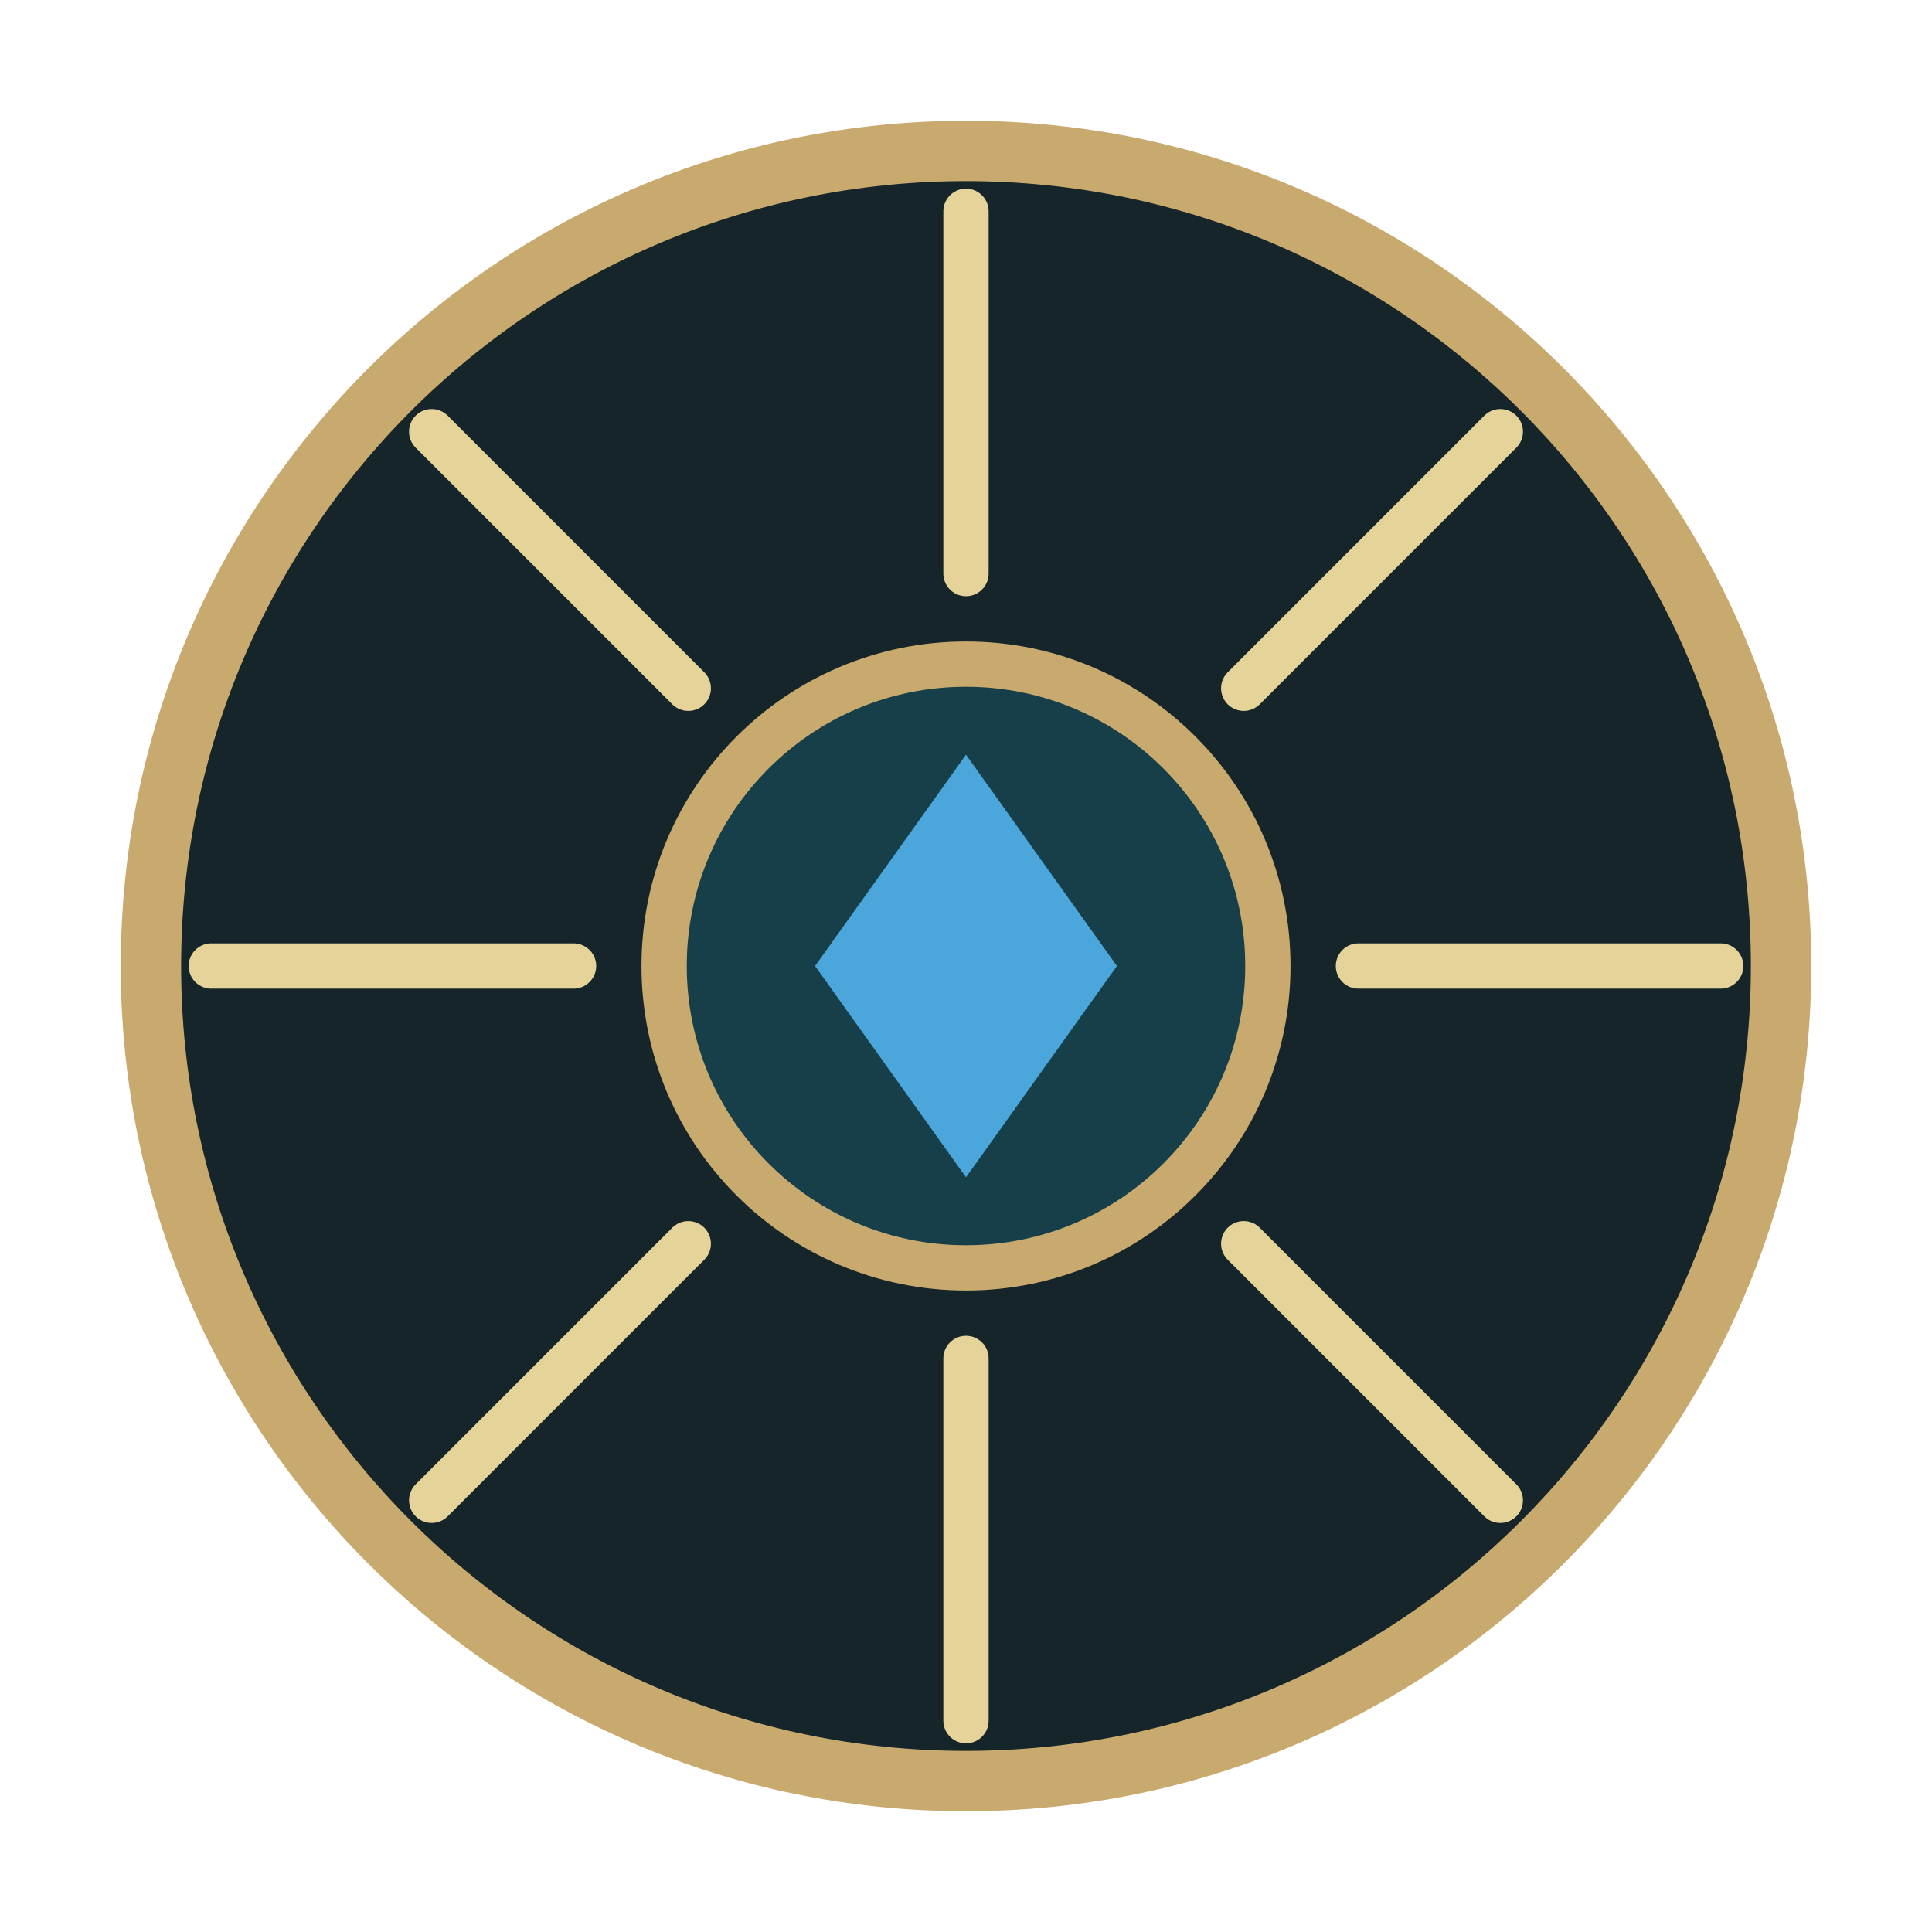
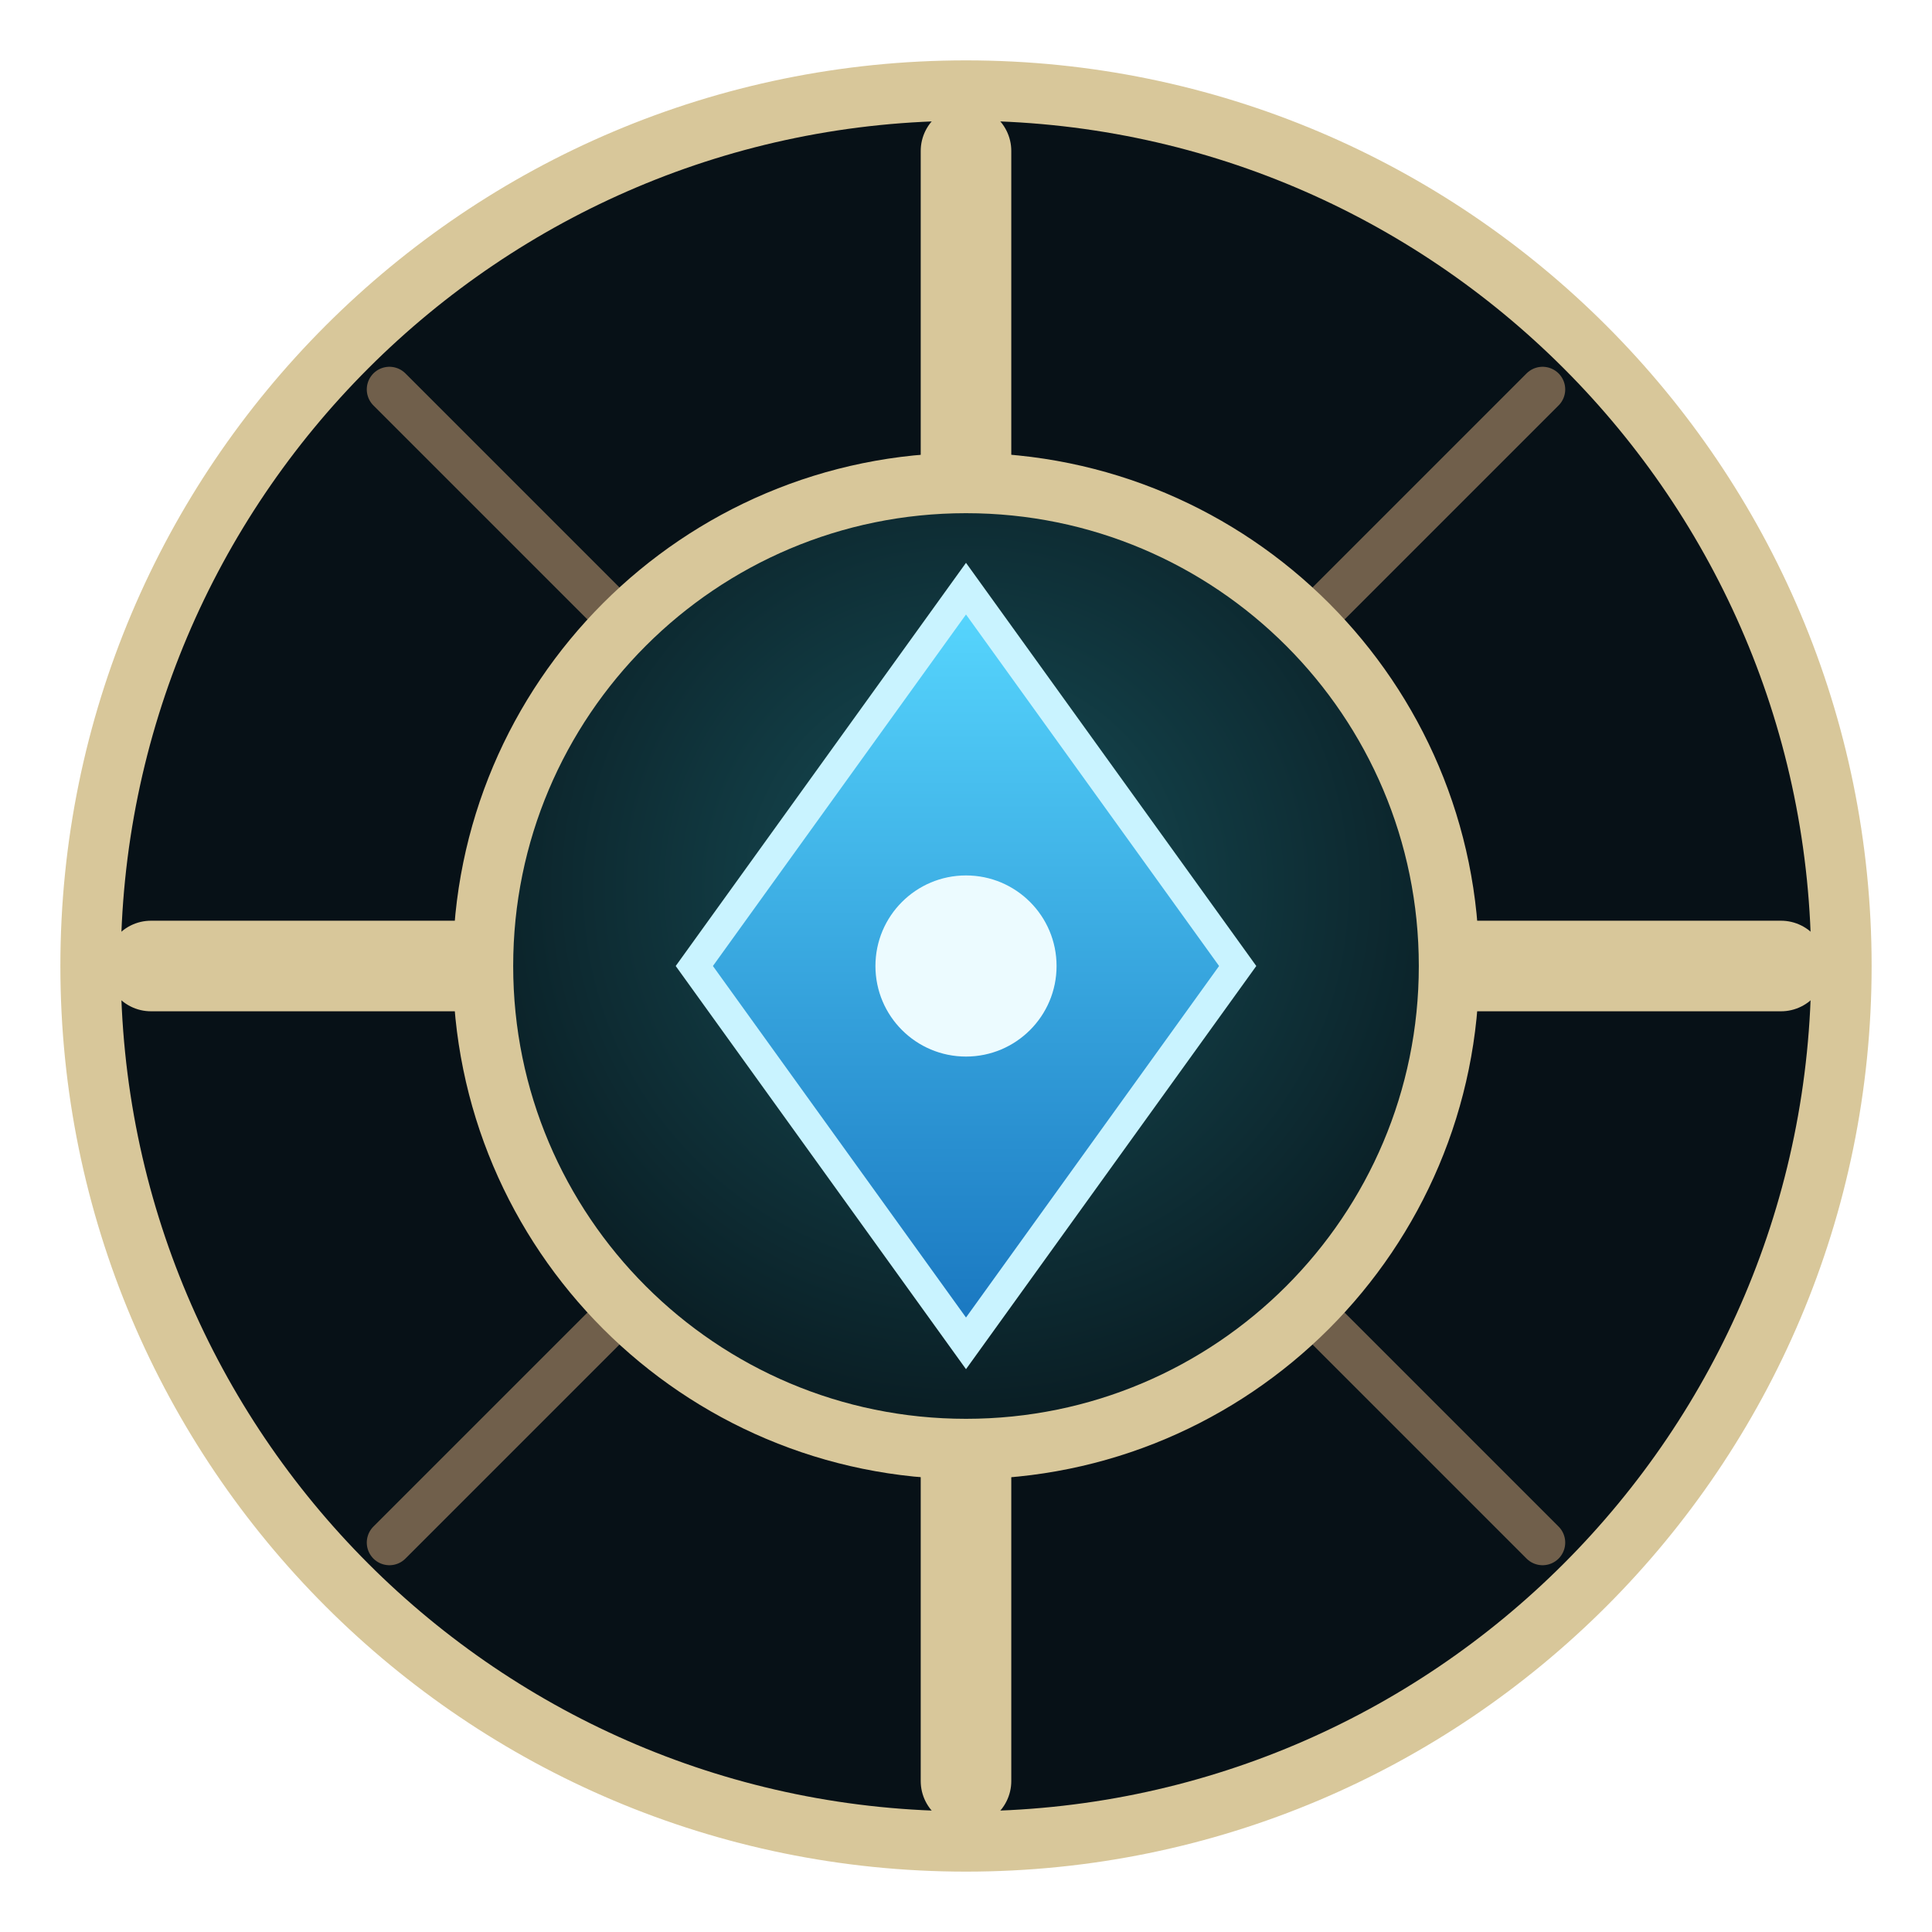
<svg xmlns="http://www.w3.org/2000/svg" viewBox="0 0 64 64">
-   <circle cx="32" cy="32" r="27" fill="#15252a" stroke="#c8aa6e" stroke-width="2" />
-   <circle cx="32" cy="32" r="10" fill="#173f49" stroke="#c8aa6e" stroke-width="1.5" />
-   <g fill="#e6d39a" stroke="#e6d39a" stroke-width="1.5" stroke-linecap="round">
-     <path d="M32 7v12M32 45v12M7 32h12M45 32h12M14.3 14.3l8.5 8.5m18.4 18.4 8.5 8.5m0-35.4-8.5 8.5M22.8 41.2l-8.5 8.5" fill="none" />
-   </g>
-   <path d="m32 25 5 7-5 7-5-7z" fill="#4aa6db" />
+   <defs>
+     <radialGradient id="core" cx="50%" cy="42%" r="62%">
+       <stop offset="0" stop-color="#174f58" />
+       <stop offset="1" stop-color="#08171d" />
+     </radialGradient>
+     <linearGradient id="blue" x1="0" y1="0" x2="0" y2="1">
+       <stop offset="0" stop-color="#58d8ff" />
+       <stop offset="1" stop-color="#1875bf" />
+     </linearGradient>
+   </defs>
+   <circle cx="32" cy="32" r="29" fill="#071117" stroke="#d8c79a" stroke-width="2" />
+   <path d="M32 5v15M32 44v15M5 32h15M44 32h15" stroke="#d8c79a" stroke-width="3" stroke-linecap="round" />
+   <path d="M12.9 12.9 23.5 23.5M40.5 40.5l10.6 10.6M51.1 12.9 40.5 23.5M23.5 40.5 12.9 51.1" stroke="#705f4b" stroke-width="1.5" stroke-linecap="round" />
+   <circle cx="32" cy="32" r="16" fill="url(#core)" stroke="#d8c79a" stroke-width="2" />
+   <path d="M32 19.5 41 32l-9 12.5L23 32z" fill="url(#blue)" stroke="#c9f3ff" stroke-width="1" />
+   <circle cx="32" cy="32" r="3" fill="#ecfbff" />
</svg>
